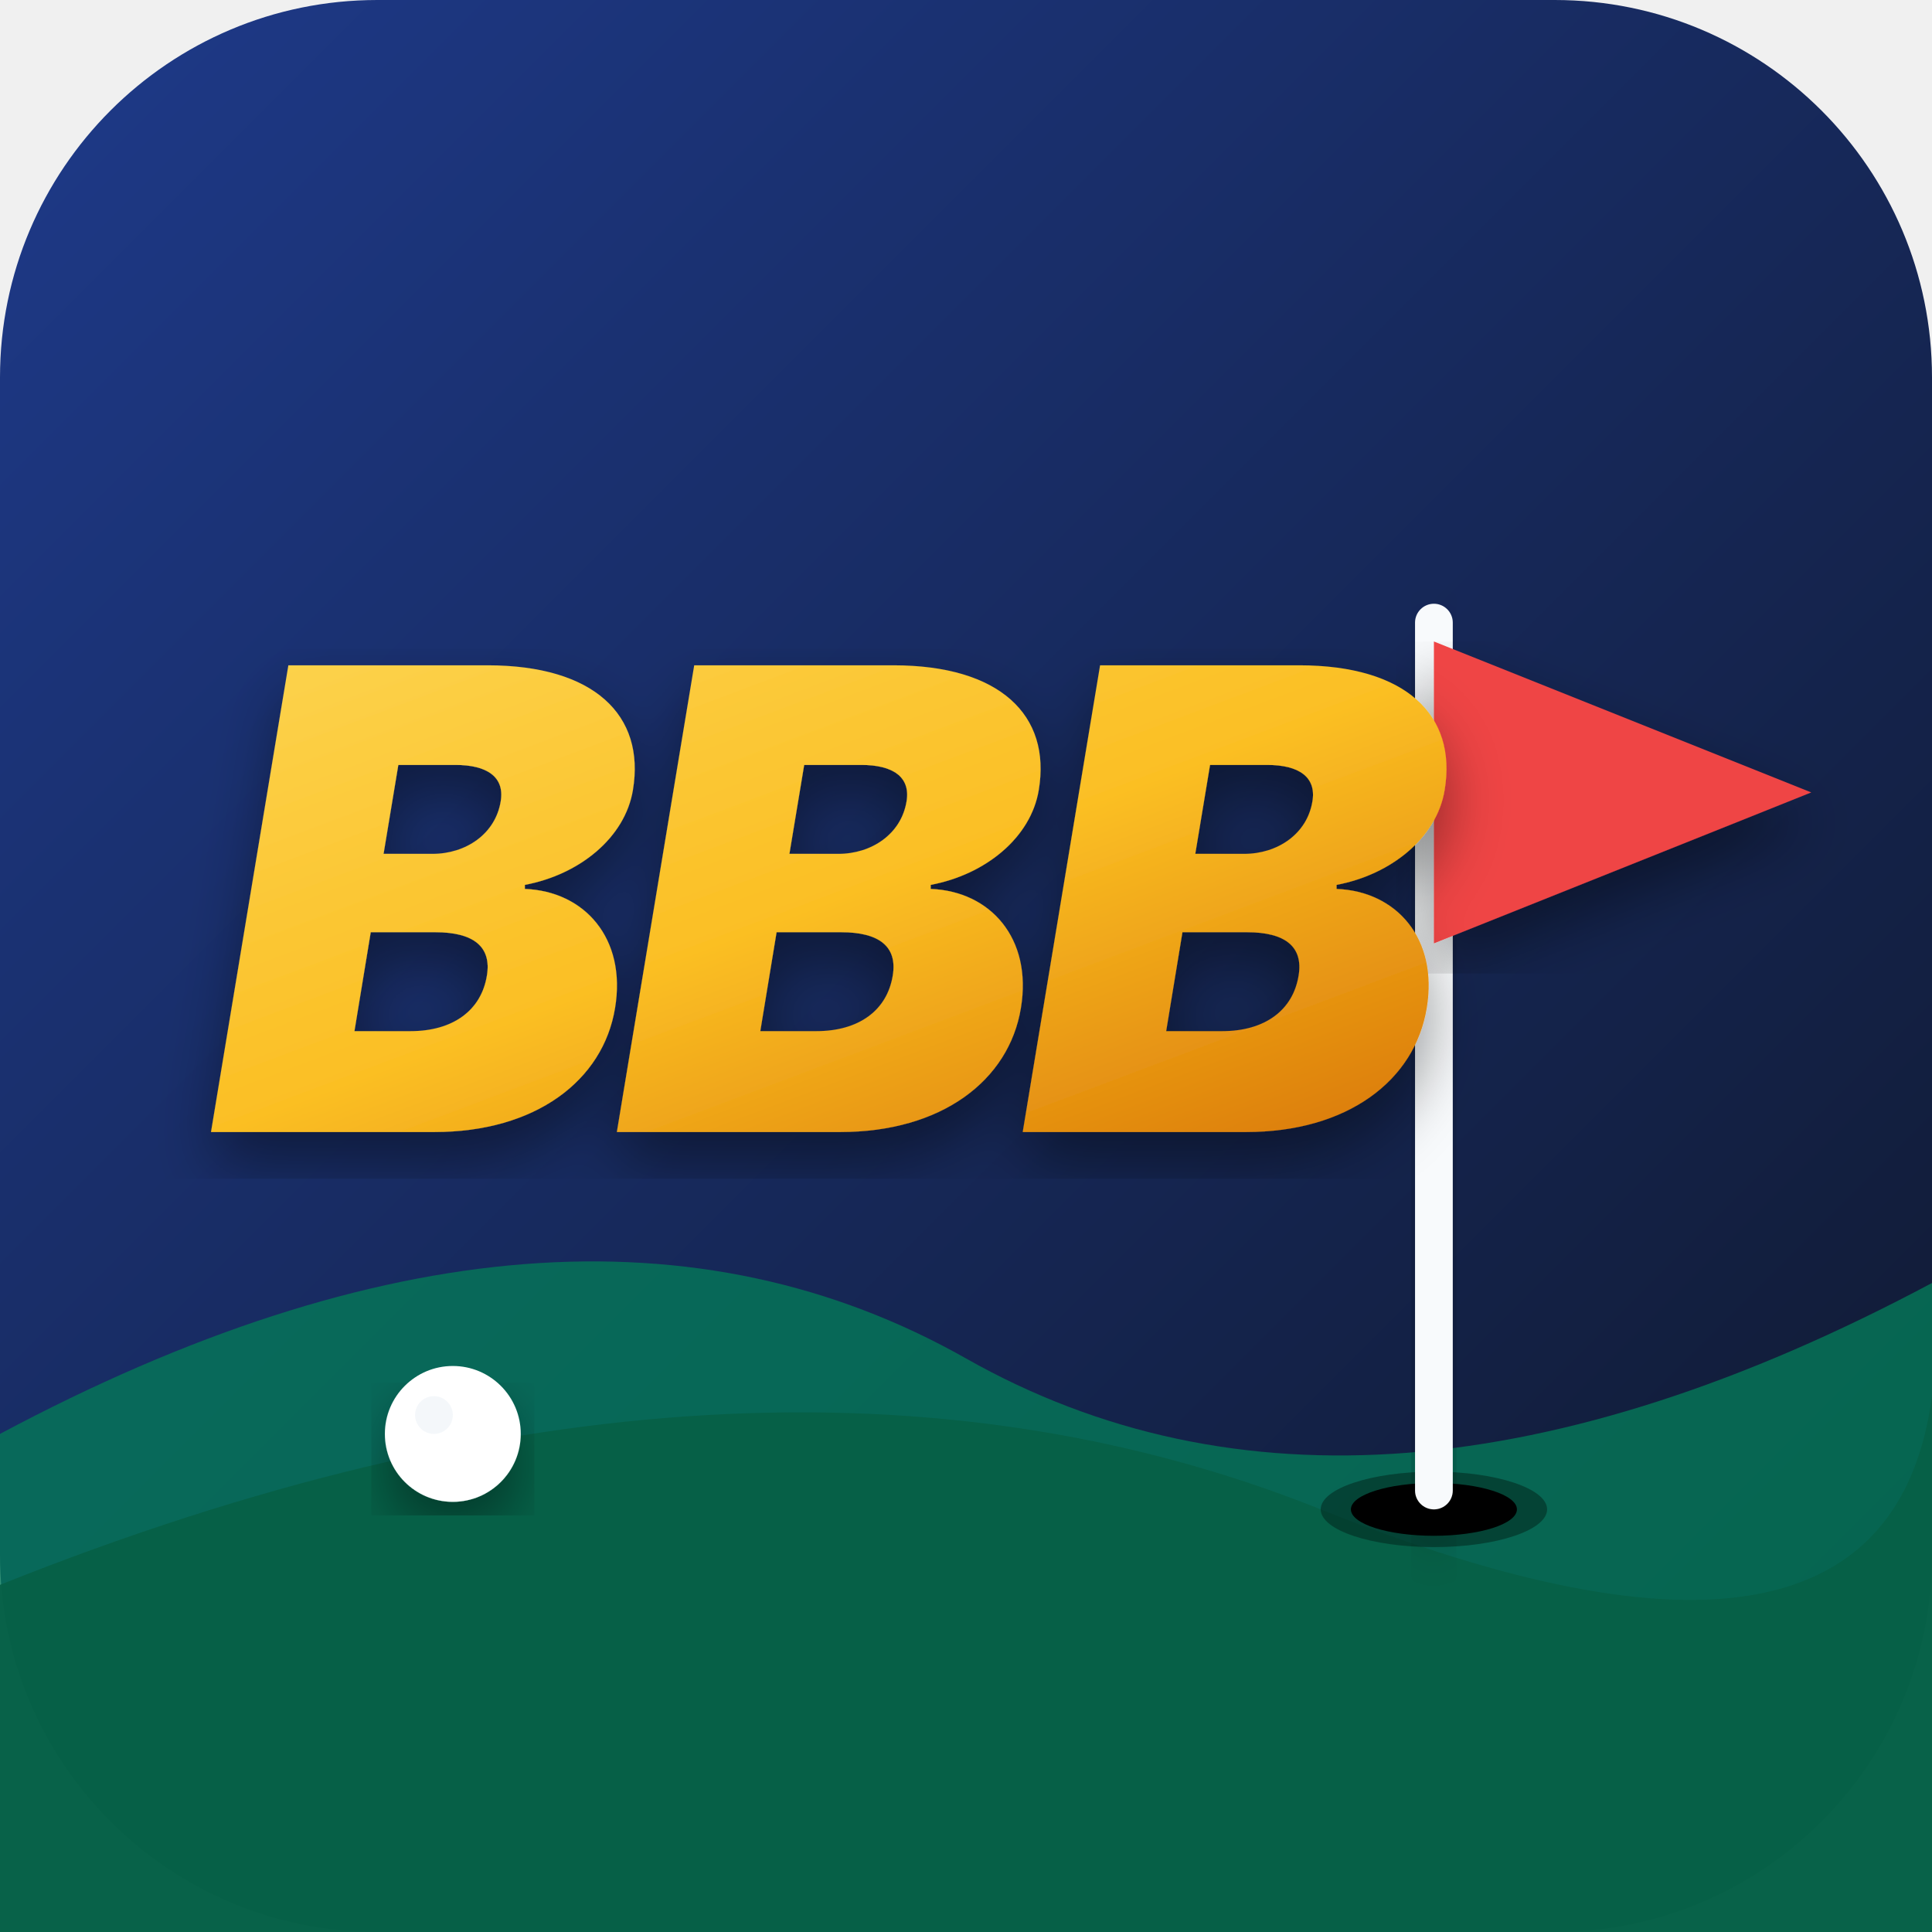
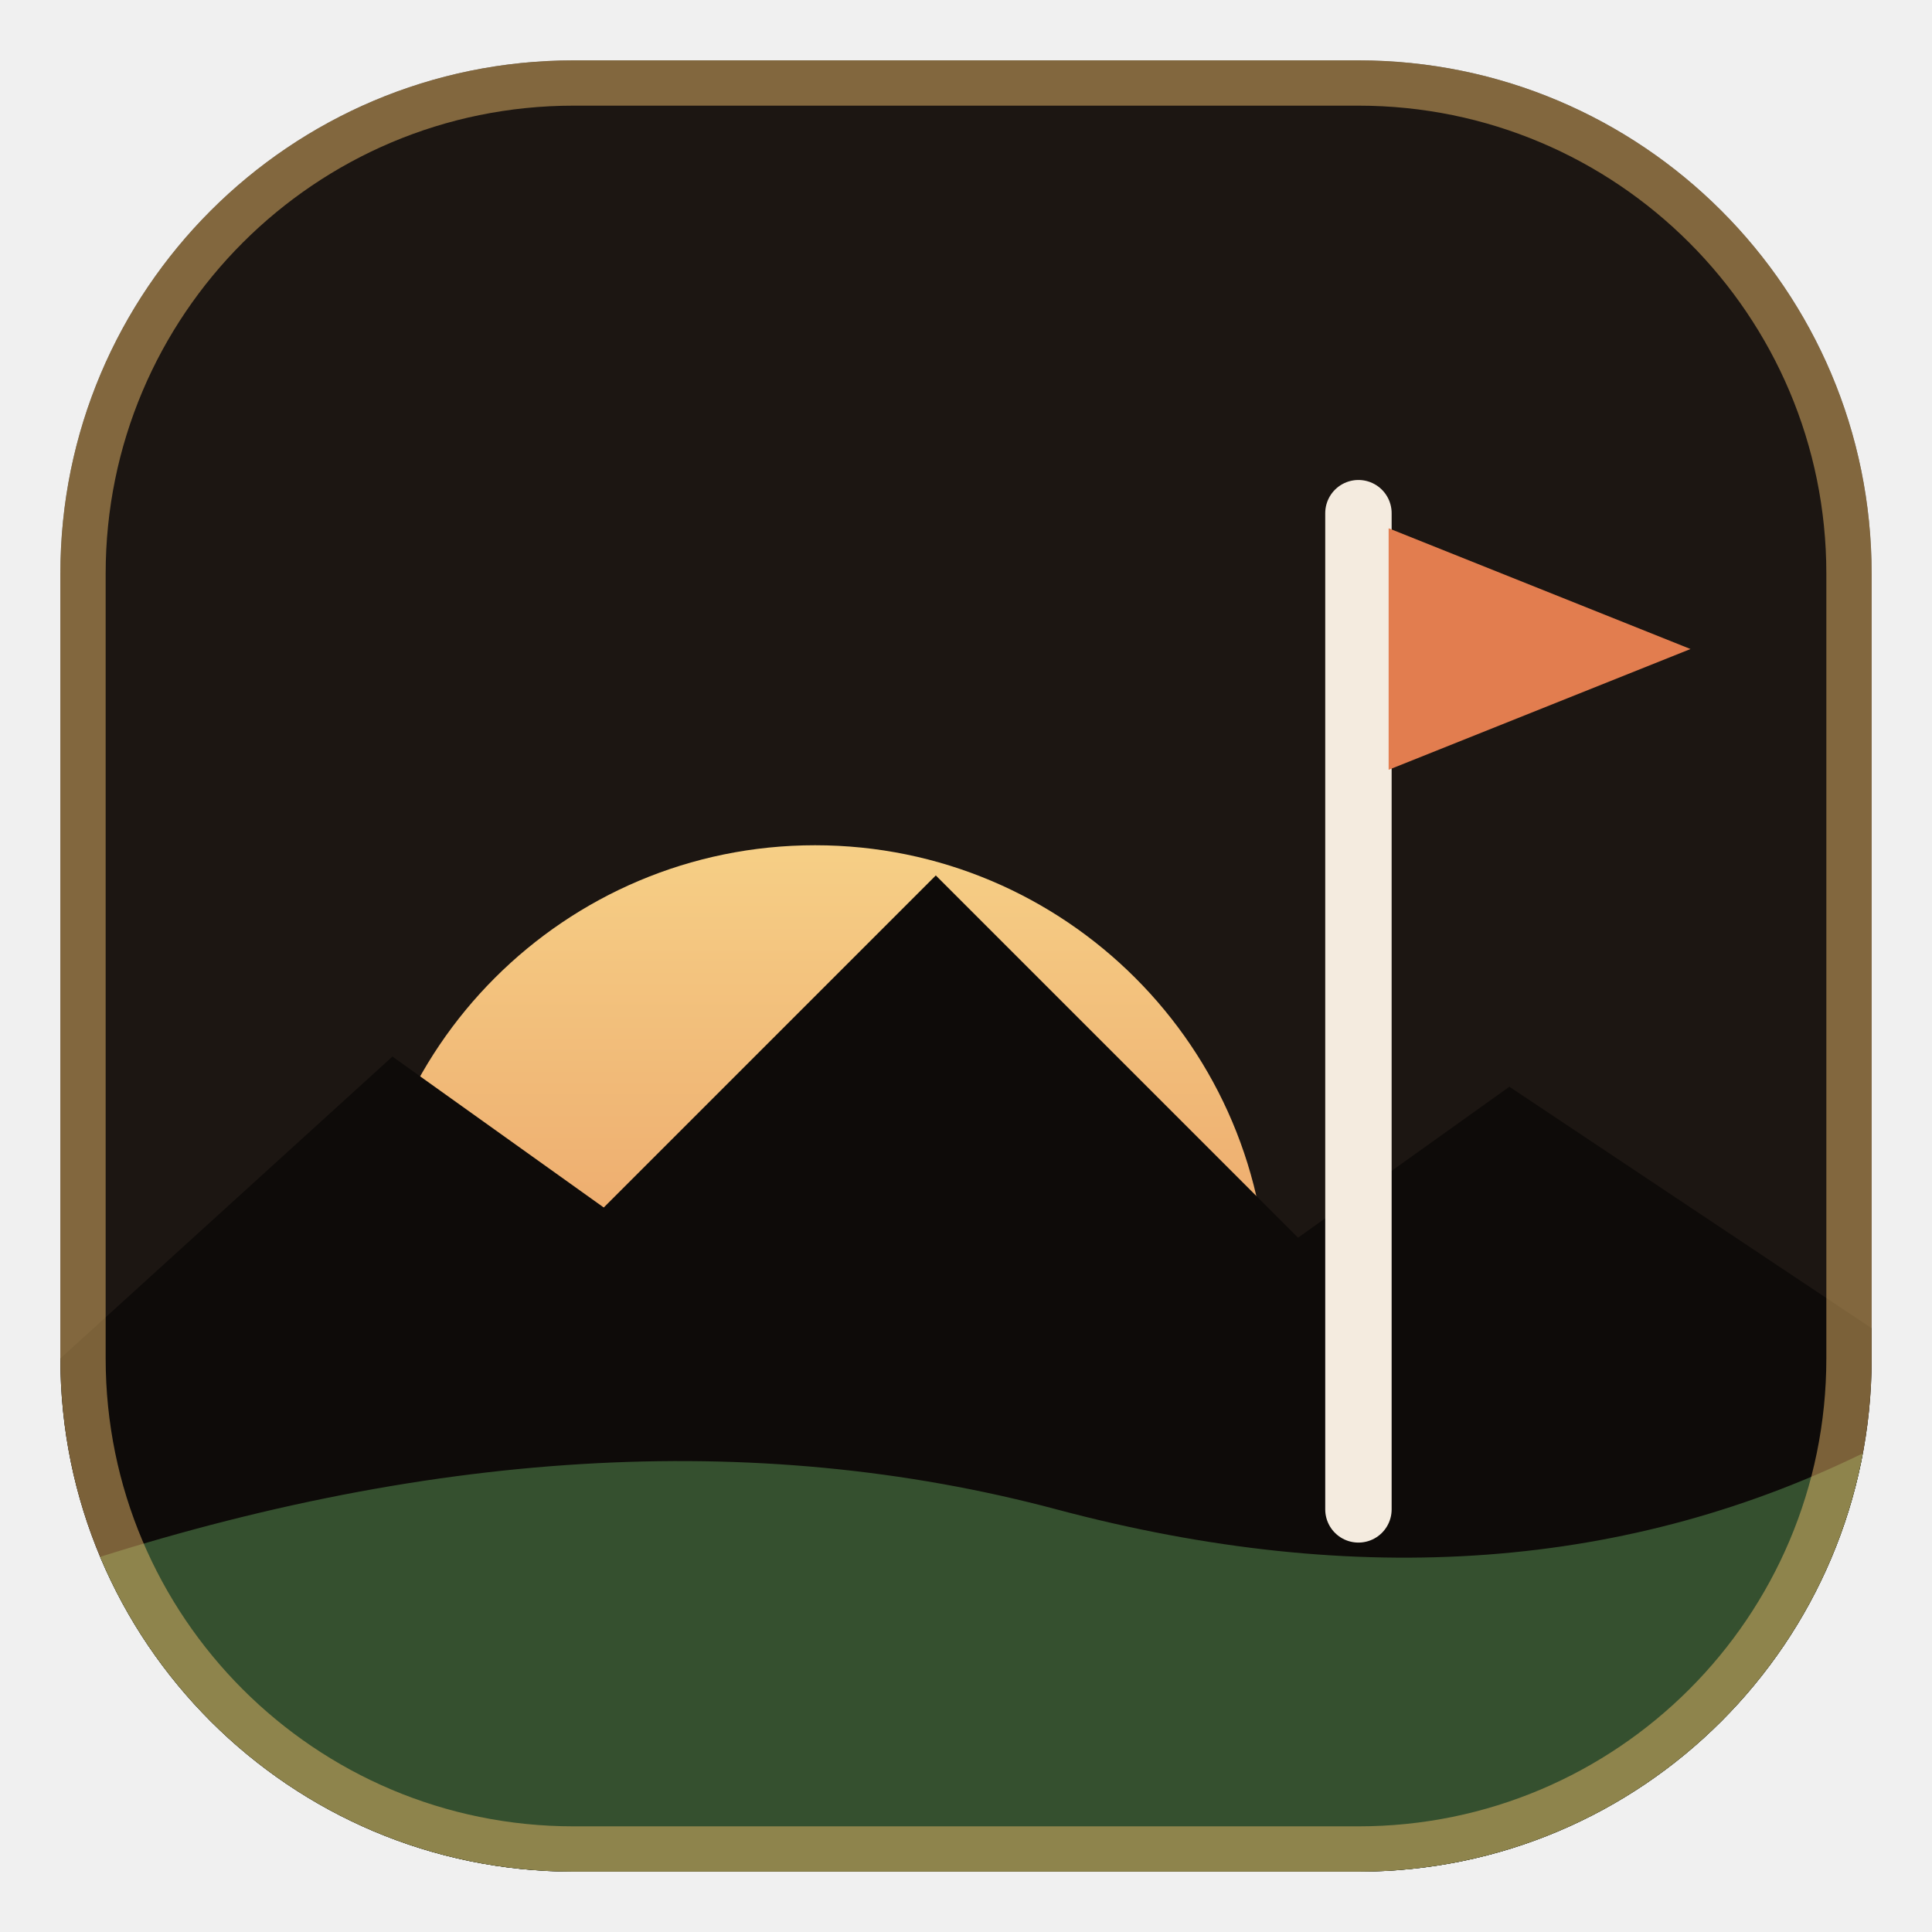
- <svg xmlns="http://www.w3.org/2000/svg" viewBox="0 0 512 512">
+ <svg xmlns="http://www.w3.org/2000/svg" viewBox="0 0 64 64">
  <defs>
-     <linearGradient id="bgGradient" x1="0%" y1="0%" x2="100%" y2="100%">
-       <stop offset="0%" stop-color="#1e3a8a" />
-       <stop offset="100%" stop-color="#0f172a" />
+     <linearGradient id="sun" x1="0" y1="0" x2="0" y2="1">
+       <stop offset="0" stop-color="#f6cf86" />
+       <stop offset="1" stop-color="#e27d4f" />
    </linearGradient>
-     <linearGradient id="goldGradient" x1="0%" y1="0%" x2="100%" y2="100%">
-       <stop offset="0%" stop-color="#fcd34d" />
-       <stop offset="50%" stop-color="#fbbf24" />
-       <stop offset="100%" stop-color="#d97706" />
-     </linearGradient>
-     <filter id="shadow">
-       <feDropShadow dx="0" dy="8" stdDeviation="8" flood-opacity="0.4" />
-     </filter>
+     <clipPath id="tile">
+       <rect x="2" y="2" width="60" height="60" rx="17" />
+     </clipPath>
  </defs>
-   <rect width="512" height="512" rx="100" fill="url(#bgGradient)" />
-   <path d="M 0 380 Q 150 300 256 360 T 512 340 L 512 512 L 0 512 Z" fill="#047857" opacity="0.8" />
-   <path d="M 0 420 Q 200 340 350 400 T 512 370 L 512 512 L 0 512 Z" fill="#065f46" opacity="0.95" />
-   <ellipse cx="380" cy="400" rx="30" ry="10" fill="#022c22" opacity="0.6" />
-   <ellipse cx="380" cy="400" rx="22" ry="7" fill="#000000" />
-   <rect x="375" y="160" width="10" height="240" fill="#f8fafc" rx="5" filter="url(#shadow)" />
-   <path d="M 380 170 L 480 210 L 380 250 Z" fill="#ef4444" filter="url(#shadow)" />
-   <text x="220" y="300" font-family="system-ui, -apple-system, sans-serif" font-weight="900" font-size="170" font-style="italic" text-anchor="middle" fill="url(#goldGradient)" filter="url(#shadow)" letter-spacing="-6">BBB</text>
-   <circle cx="120" cy="380" r="18" fill="#ffffff" filter="url(#shadow)" />
-   <circle cx="115" cy="375" r="5" fill="#f1f5f9" opacity="0.8" />
+   <rect x="2" y="2" width="60" height="60" rx="17" fill="#1c1612" />
+   <g clip-path="url(#tile)">
+     <circle cx="27" cy="43" r="15" fill="url(#sun)" />
+     <path d="M2 45 L13 35 L20 40 L31 29 L43 41 L50 36 L62 44 V62 H2 Z" fill="#0e0b09" />
+     <path d="M2 52 Q20 46 35 50 T62 48 V62 H2 Z" fill="#35502f" />
+   </g>
+   <rect x="2.75" y="2.75" width="58.5" height="58.5" rx="16.25" fill="none" stroke="#e8b86b" stroke-opacity=".5" stroke-width="1.5" />
+   <path d="M45 17 V50" stroke="#f4ebdf" stroke-width="2.2" stroke-linecap="round" />
+   <path d="M46 17.5 L56 21.5 L46 25.5 Z" fill="#e27d4f" />
</svg>
